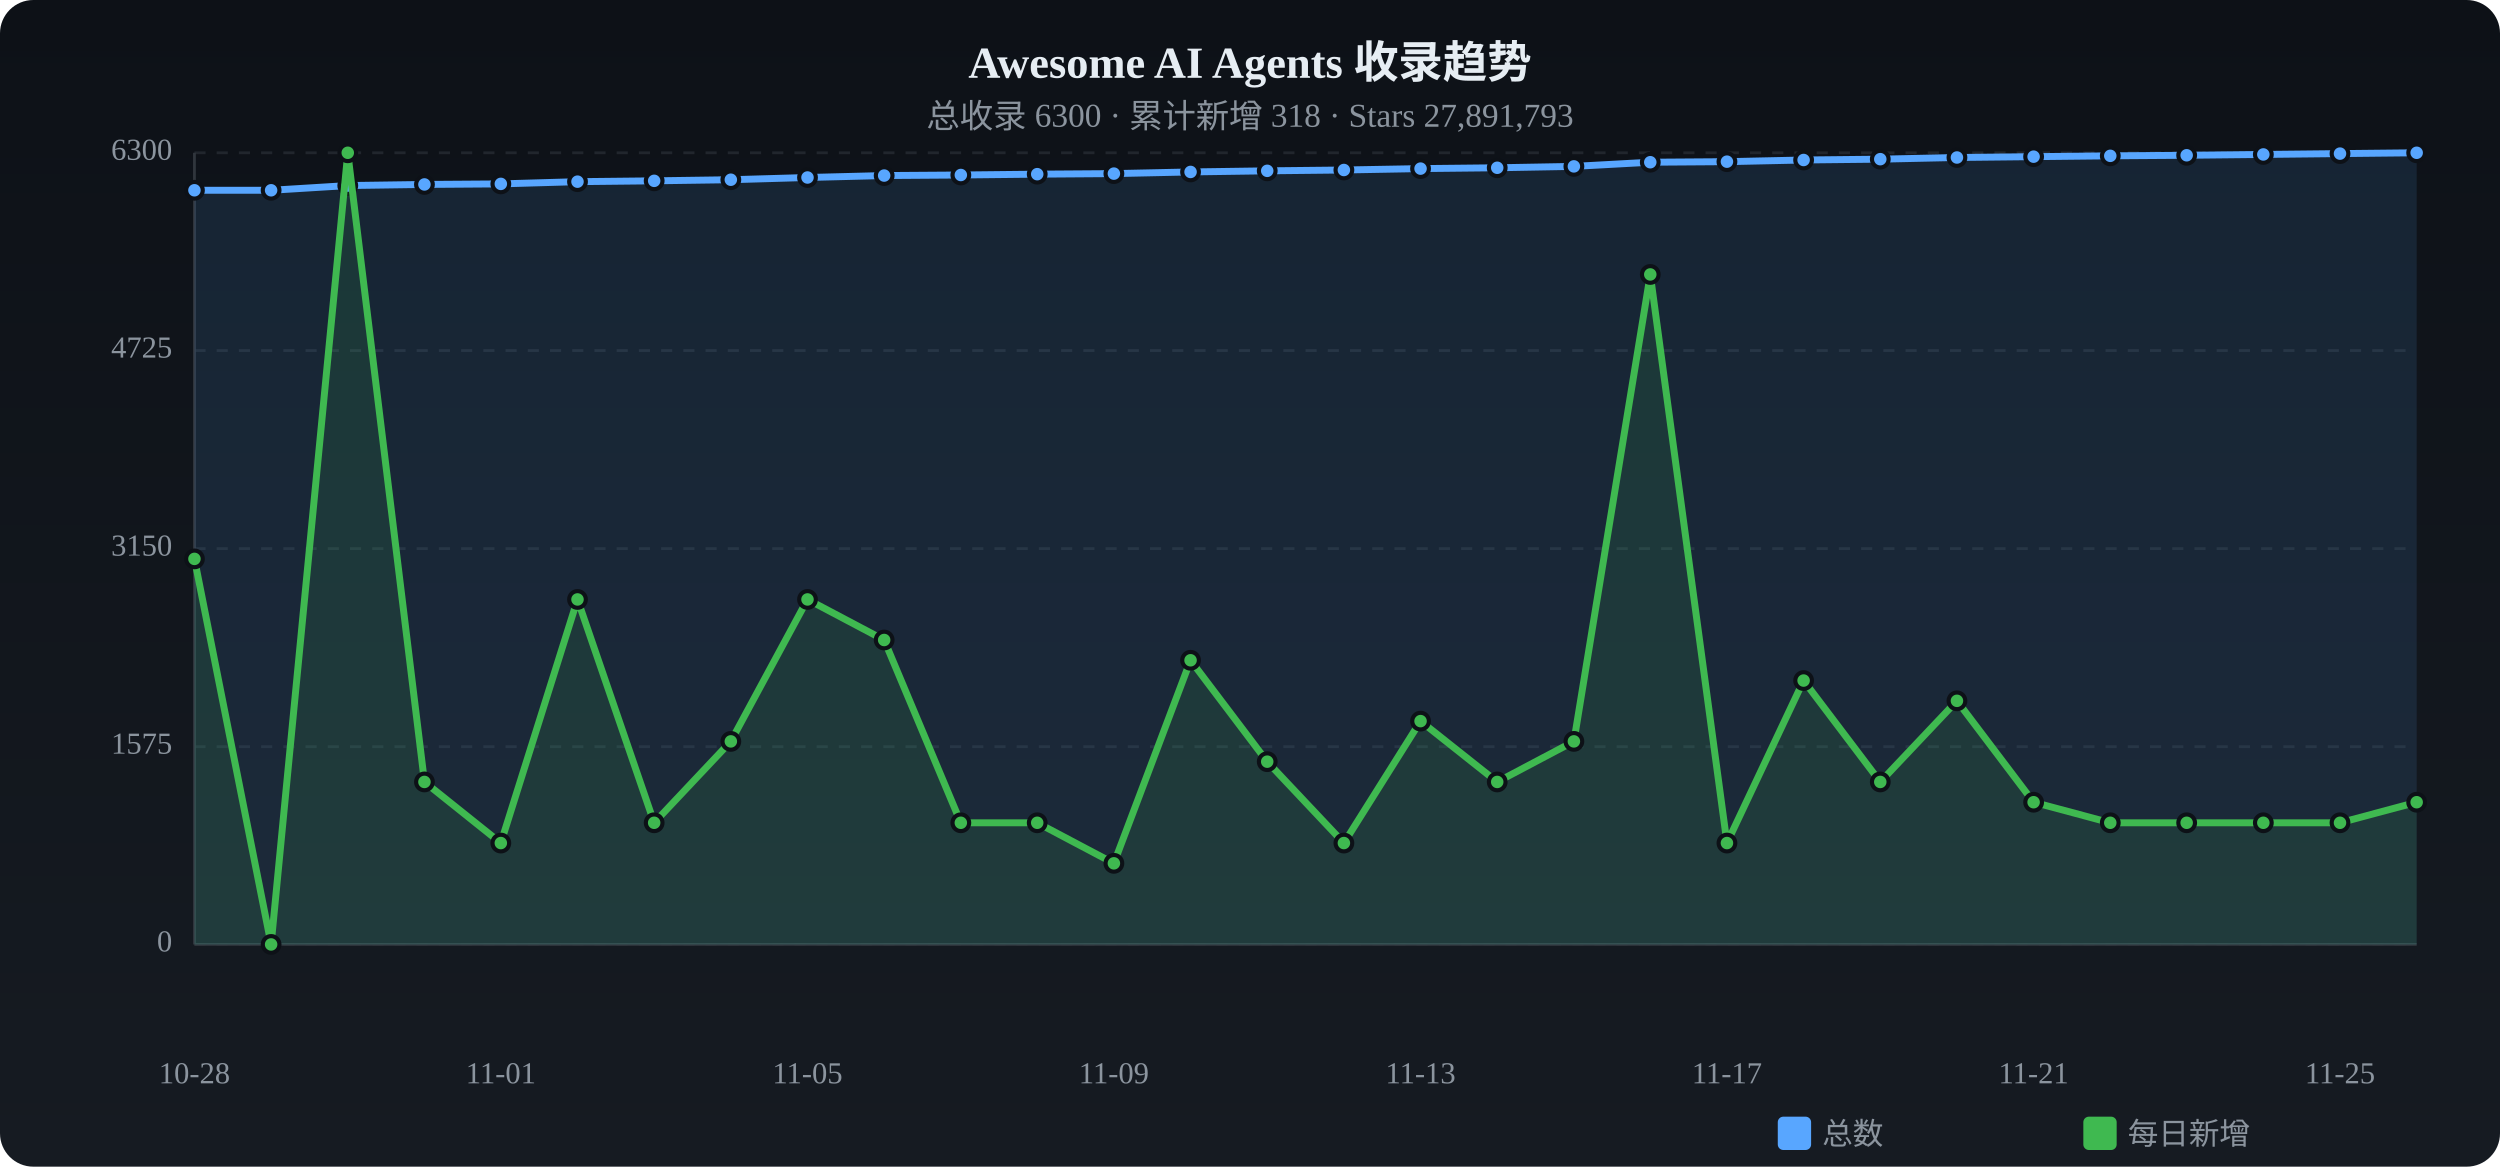
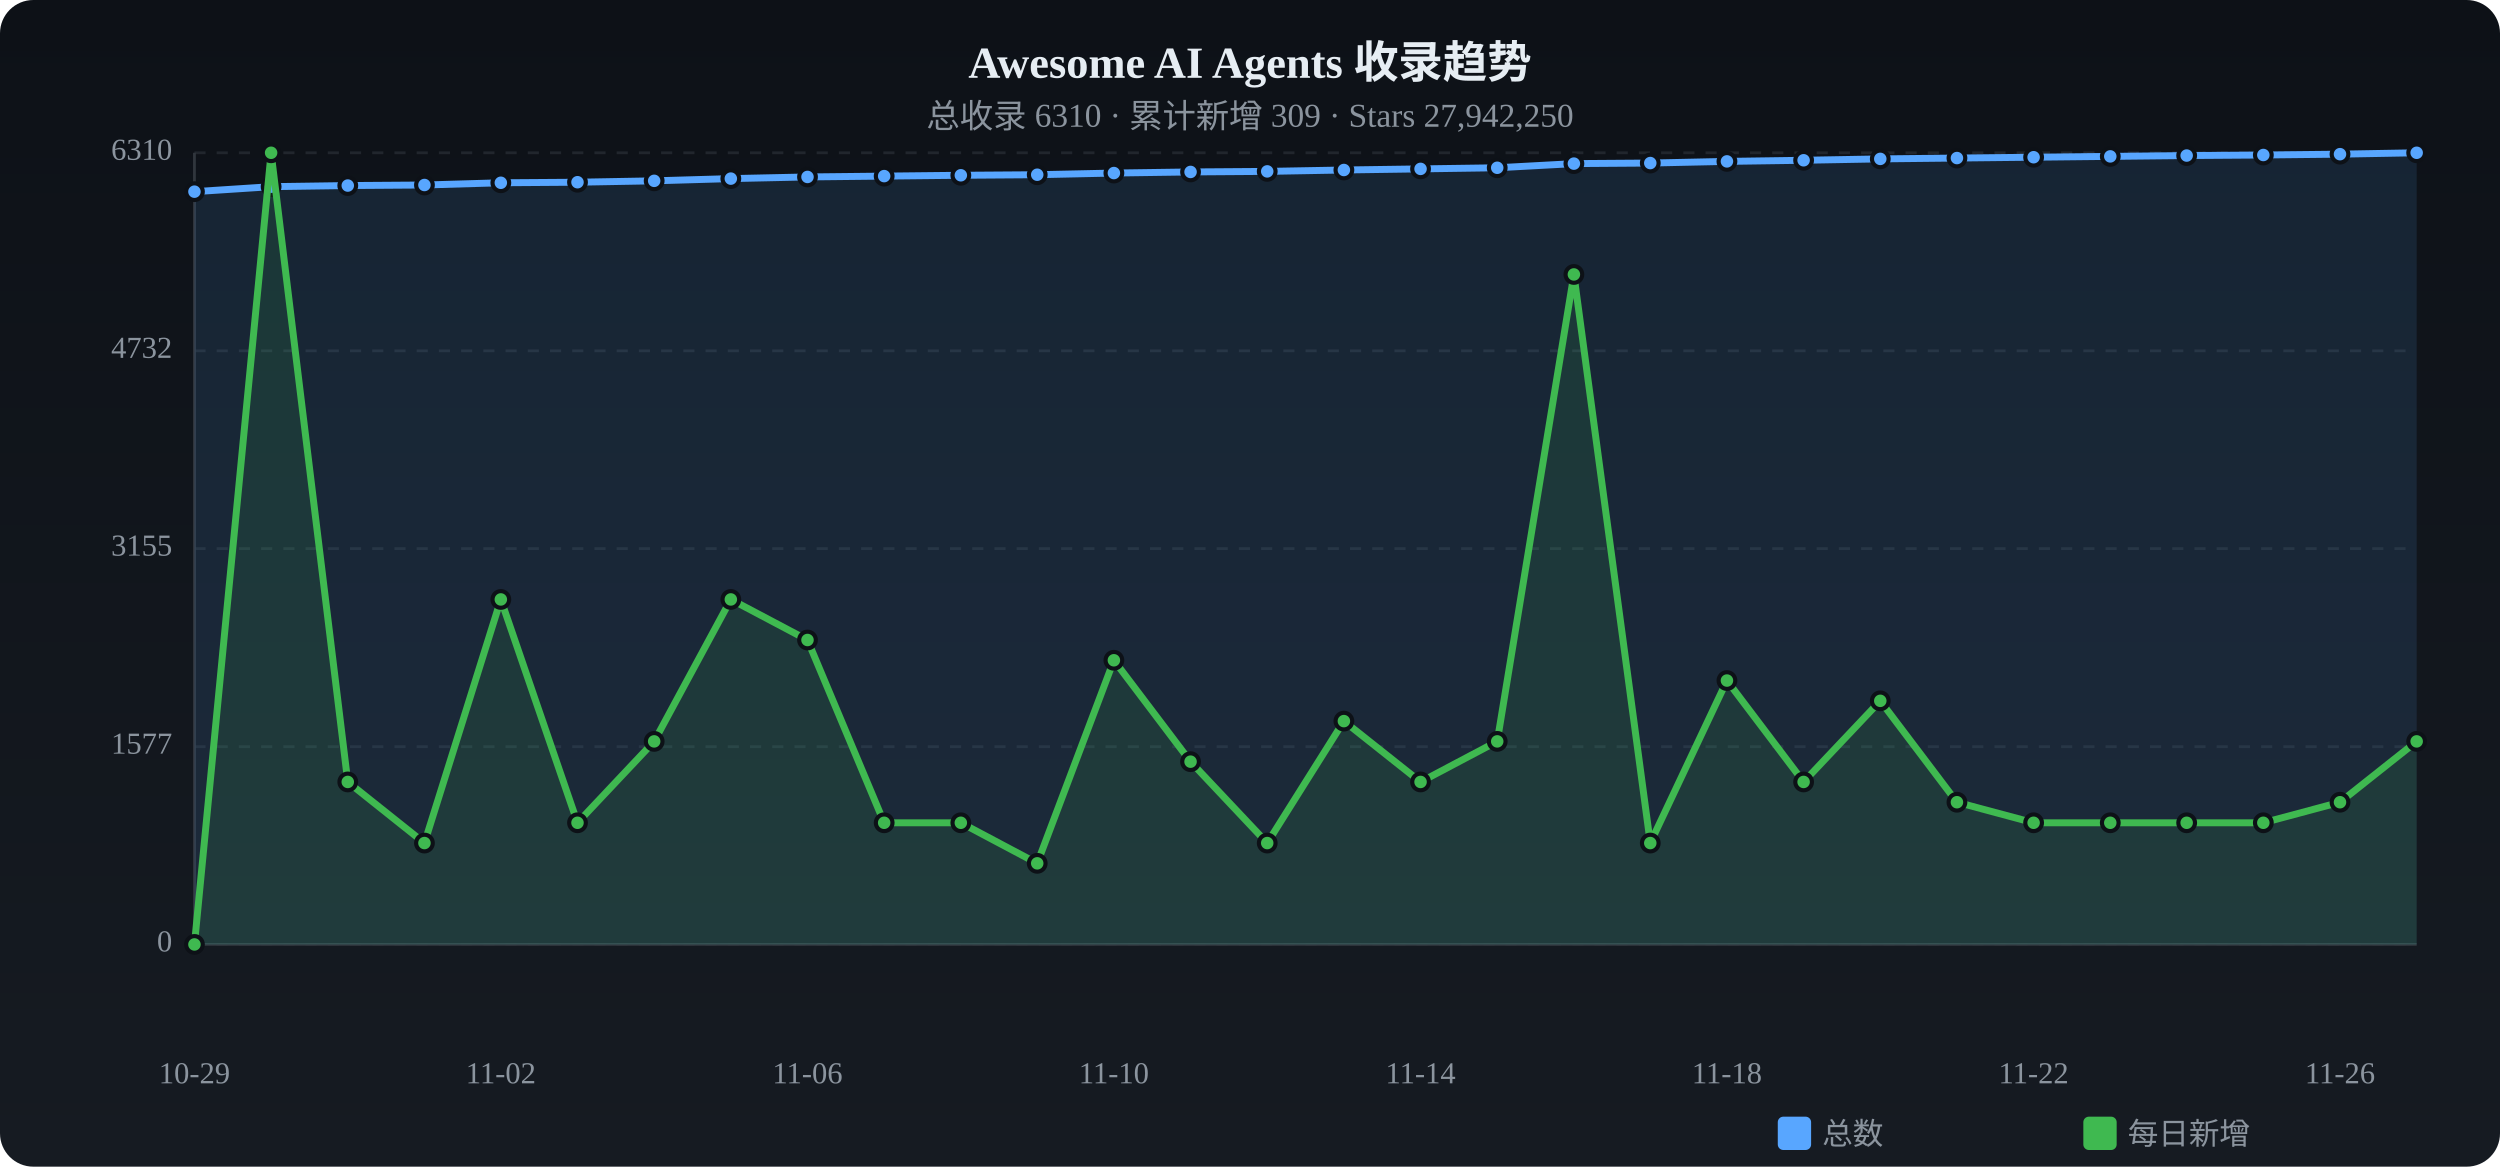
<svg xmlns="http://www.w3.org/2000/svg" viewBox="0 0 900 420" width="900" height="420">
  <defs>
    <linearGradient id="tbg" x1="0%" y1="0%" x2="0%" y2="100%">
      <stop offset="0%" stop-color="#0d1117" />
      <stop offset="100%" stop-color="#161b22" />
    </linearGradient>
  </defs>
  <rect width="900" height="420" rx="12" fill="url(#tbg)" />
  <text x="450.0" y="28" text-anchor="middle" fill="#e6edf3" font-size="16" font-weight="bold">Awesome AI Agents 收录趋势</text>
-   <text x="450.0" y="46" text-anchor="middle" fill="#8b949e" font-size="12">总收录 6300 · 累计新增 318 · Stars 27,891,793</text>
+   <text x="450.0" y="46" text-anchor="middle" fill="#8b949e" font-size="12">总收录 6310 · 累计新增 309 · Stars 27,942,250</text>
  <text x="62" y="340.0" text-anchor="end" fill="#8b949e" font-size="11" dominant-baseline="middle">0</text>
  <line x1="70" y1="340.0" x2="870" y2="340.0" stroke="#21262d" stroke-dasharray="4 4" />
-   <text x="62" y="268.8" text-anchor="end" fill="#8b949e" font-size="11" dominant-baseline="middle">1575</text>
+   <text x="62" y="268.8" text-anchor="end" fill="#8b949e" font-size="11" dominant-baseline="middle">1577</text>
  <line x1="70" y1="268.8" x2="870" y2="268.8" stroke="#21262d" stroke-dasharray="4 4" />
-   <text x="62" y="197.5" text-anchor="end" fill="#8b949e" font-size="11" dominant-baseline="middle">3150</text>
+   <text x="62" y="197.5" text-anchor="end" fill="#8b949e" font-size="11" dominant-baseline="middle">3155</text>
  <line x1="70" y1="197.5" x2="870" y2="197.5" stroke="#21262d" stroke-dasharray="4 4" />
-   <text x="62" y="126.2" text-anchor="end" fill="#8b949e" font-size="11" dominant-baseline="middle">4725</text>
-   <line x1="70" y1="126.2" x2="870" y2="126.2" stroke="#21262d" stroke-dasharray="4 4" />
-   <text x="62" y="55.0" text-anchor="end" fill="#8b949e" font-size="11" dominant-baseline="middle">6300</text>
+   <text x="62" y="126.3" text-anchor="end" fill="#8b949e" font-size="11" dominant-baseline="middle">4732</text>
+   <line x1="70" y1="126.3" x2="870" y2="126.3" stroke="#21262d" stroke-dasharray="4 4" />
+   <text x="62" y="55.0" text-anchor="end" fill="#8b949e" font-size="11" dominant-baseline="middle">6310</text>
  <line x1="70" y1="55.0" x2="870" y2="55.0" stroke="#21262d" stroke-dasharray="4 4" />
  <line x1="70" y1="55" x2="70" y2="340" stroke="#30363d" />
  <line x1="70" y1="340" x2="870" y2="340" stroke="#30363d" />
-   <path d="M70.0,68.5 L97.6,68.5 L125.2,66.8 L152.8,66.4 L180.3,66.2 L207.9,65.4 L235.5,65.1 L263.1,64.7 L290.7,63.9 L318.3,63.2 L345.9,63.0 L373.4,62.7 L401.0,62.5 L428.6,61.9 L456.2,61.5 L483.8,61.2 L511.4,60.7 L539.0,60.4 L566.6,59.9 L594.1,58.4 L621.7,58.2 L649.3,57.6 L676.9,57.3 L704.5,56.7 L732.1,56.4 L759.7,56.1 L787.2,55.9 L814.8,55.6 L842.4,55.3 L870.0,55.0 L870.0,340 L70.0,340 Z" fill="#58a6ff" opacity="0.12" />
-   <polyline points="70.0,68.5 97.6,68.5 125.2,66.8 152.8,66.4 180.3,66.2 207.9,65.4 235.5,65.1 263.1,64.7 290.7,63.9 318.3,63.2 345.9,63.0 373.4,62.7 401.0,62.5 428.6,61.9 456.2,61.5 483.8,61.2 511.4,60.7 539.0,60.4 566.6,59.9 594.1,58.4 621.7,58.2 649.3,57.6 676.9,57.3 704.5,56.7 732.1,56.4 759.7,56.1 787.2,55.9 814.8,55.6 842.4,55.3 870.0,55.0" fill="none" stroke="#58a6ff" stroke-width="2.5" stroke-linecap="round" stroke-linejoin="round" />
-   <circle cx="70.0" cy="68.5" r="3" fill="#58a6ff" stroke="#0d1117" stroke-width="1.5" />
-   <circle cx="97.6" cy="68.5" r="3" fill="#58a6ff" stroke="#0d1117" stroke-width="1.5" />
+   <path d="M70.0,69.0 L97.6,67.2 L125.2,66.8 L152.8,66.6 L180.3,65.8 L207.9,65.6 L235.5,65.1 L263.1,64.3 L290.7,63.7 L318.3,63.4 L345.9,63.1 L373.4,62.9 L401.0,62.3 L428.6,61.9 L456.2,61.7 L483.8,61.2 L511.4,60.8 L539.0,60.4 L566.6,58.9 L594.1,58.7 L621.7,58.1 L649.3,57.7 L676.9,57.2 L704.5,56.9 L732.1,56.6 L759.7,56.3 L787.2,56.0 L814.8,55.8 L842.4,55.5 L870.0,55.0 L870.0,340 L70.0,340 Z" fill="#58a6ff" opacity="0.12" />
+   <polyline points="70.0,69.0 97.6,67.2 125.2,66.8 152.8,66.6 180.3,65.8 207.9,65.6 235.5,65.1 263.1,64.3 290.7,63.7 318.3,63.4 345.9,63.1 373.4,62.9 401.0,62.3 428.6,61.9 456.2,61.7 483.8,61.2 511.4,60.8 539.0,60.4 566.6,58.9 594.1,58.7 621.7,58.1 649.3,57.7 676.9,57.2 704.5,56.9 732.1,56.6 759.7,56.3 787.2,56.0 814.8,55.8 842.4,55.5 870.0,55.0" fill="none" stroke="#58a6ff" stroke-width="2.5" stroke-linecap="round" stroke-linejoin="round" />
+   <circle cx="70.0" cy="69.0" r="3" fill="#58a6ff" stroke="#0d1117" stroke-width="1.5" />
+   <circle cx="97.6" cy="67.2" r="3" fill="#58a6ff" stroke="#0d1117" stroke-width="1.5" />
  <circle cx="125.2" cy="66.8" r="3" fill="#58a6ff" stroke="#0d1117" stroke-width="1.5" />
-   <circle cx="152.8" cy="66.4" r="3" fill="#58a6ff" stroke="#0d1117" stroke-width="1.5" />
-   <circle cx="180.3" cy="66.2" r="3" fill="#58a6ff" stroke="#0d1117" stroke-width="1.5" />
-   <circle cx="207.9" cy="65.4" r="3" fill="#58a6ff" stroke="#0d1117" stroke-width="1.5" />
+   <circle cx="152.8" cy="66.6" r="3" fill="#58a6ff" stroke="#0d1117" stroke-width="1.5" />
+   <circle cx="180.3" cy="65.8" r="3" fill="#58a6ff" stroke="#0d1117" stroke-width="1.5" />
+   <circle cx="207.9" cy="65.6" r="3" fill="#58a6ff" stroke="#0d1117" stroke-width="1.5" />
  <circle cx="235.5" cy="65.1" r="3" fill="#58a6ff" stroke="#0d1117" stroke-width="1.5" />
-   <circle cx="263.1" cy="64.7" r="3" fill="#58a6ff" stroke="#0d1117" stroke-width="1.5" />
-   <circle cx="290.7" cy="63.9" r="3" fill="#58a6ff" stroke="#0d1117" stroke-width="1.5" />
-   <circle cx="318.3" cy="63.2" r="3" fill="#58a6ff" stroke="#0d1117" stroke-width="1.5" />
-   <circle cx="345.9" cy="63.0" r="3" fill="#58a6ff" stroke="#0d1117" stroke-width="1.5" />
-   <circle cx="373.4" cy="62.7" r="3" fill="#58a6ff" stroke="#0d1117" stroke-width="1.5" />
-   <circle cx="401.0" cy="62.5" r="3" fill="#58a6ff" stroke="#0d1117" stroke-width="1.5" />
+   <circle cx="263.1" cy="64.3" r="3" fill="#58a6ff" stroke="#0d1117" stroke-width="1.5" />
+   <circle cx="290.7" cy="63.7" r="3" fill="#58a6ff" stroke="#0d1117" stroke-width="1.5" />
+   <circle cx="318.3" cy="63.4" r="3" fill="#58a6ff" stroke="#0d1117" stroke-width="1.5" />
+   <circle cx="345.9" cy="63.1" r="3" fill="#58a6ff" stroke="#0d1117" stroke-width="1.5" />
+   <circle cx="373.4" cy="62.9" r="3" fill="#58a6ff" stroke="#0d1117" stroke-width="1.5" />
+   <circle cx="401.0" cy="62.3" r="3" fill="#58a6ff" stroke="#0d1117" stroke-width="1.5" />
  <circle cx="428.6" cy="61.9" r="3" fill="#58a6ff" stroke="#0d1117" stroke-width="1.5" />
-   <circle cx="456.2" cy="61.5" r="3" fill="#58a6ff" stroke="#0d1117" stroke-width="1.5" />
+   <circle cx="456.2" cy="61.7" r="3" fill="#58a6ff" stroke="#0d1117" stroke-width="1.5" />
  <circle cx="483.8" cy="61.2" r="3" fill="#58a6ff" stroke="#0d1117" stroke-width="1.5" />
-   <circle cx="511.4" cy="60.7" r="3" fill="#58a6ff" stroke="#0d1117" stroke-width="1.5" />
+   <circle cx="511.4" cy="60.8" r="3" fill="#58a6ff" stroke="#0d1117" stroke-width="1.5" />
  <circle cx="539.0" cy="60.4" r="3" fill="#58a6ff" stroke="#0d1117" stroke-width="1.5" />
-   <circle cx="566.6" cy="59.9" r="3" fill="#58a6ff" stroke="#0d1117" stroke-width="1.5" />
-   <circle cx="594.1" cy="58.4" r="3" fill="#58a6ff" stroke="#0d1117" stroke-width="1.5" />
-   <circle cx="621.7" cy="58.2" r="3" fill="#58a6ff" stroke="#0d1117" stroke-width="1.5" />
-   <circle cx="649.3" cy="57.6" r="3" fill="#58a6ff" stroke="#0d1117" stroke-width="1.5" />
-   <circle cx="676.9" cy="57.3" r="3" fill="#58a6ff" stroke="#0d1117" stroke-width="1.5" />
-   <circle cx="704.5" cy="56.7" r="3" fill="#58a6ff" stroke="#0d1117" stroke-width="1.5" />
-   <circle cx="732.1" cy="56.4" r="3" fill="#58a6ff" stroke="#0d1117" stroke-width="1.5" />
-   <circle cx="759.7" cy="56.1" r="3" fill="#58a6ff" stroke="#0d1117" stroke-width="1.5" />
-   <circle cx="787.2" cy="55.9" r="3" fill="#58a6ff" stroke="#0d1117" stroke-width="1.5" />
-   <circle cx="814.8" cy="55.6" r="3" fill="#58a6ff" stroke="#0d1117" stroke-width="1.5" />
-   <circle cx="842.4" cy="55.3" r="3" fill="#58a6ff" stroke="#0d1117" stroke-width="1.5" />
+   <circle cx="566.6" cy="58.9" r="3" fill="#58a6ff" stroke="#0d1117" stroke-width="1.5" />
+   <circle cx="594.1" cy="58.7" r="3" fill="#58a6ff" stroke="#0d1117" stroke-width="1.5" />
+   <circle cx="621.7" cy="58.1" r="3" fill="#58a6ff" stroke="#0d1117" stroke-width="1.5" />
+   <circle cx="649.3" cy="57.7" r="3" fill="#58a6ff" stroke="#0d1117" stroke-width="1.5" />
+   <circle cx="676.9" cy="57.2" r="3" fill="#58a6ff" stroke="#0d1117" stroke-width="1.5" />
+   <circle cx="704.5" cy="56.9" r="3" fill="#58a6ff" stroke="#0d1117" stroke-width="1.5" />
+   <circle cx="732.1" cy="56.6" r="3" fill="#58a6ff" stroke="#0d1117" stroke-width="1.5" />
+   <circle cx="759.7" cy="56.3" r="3" fill="#58a6ff" stroke="#0d1117" stroke-width="1.5" />
+   <circle cx="787.2" cy="56.0" r="3" fill="#58a6ff" stroke="#0d1117" stroke-width="1.5" />
+   <circle cx="814.8" cy="55.8" r="3" fill="#58a6ff" stroke="#0d1117" stroke-width="1.5" />
+   <circle cx="842.4" cy="55.5" r="3" fill="#58a6ff" stroke="#0d1117" stroke-width="1.5" />
  <circle cx="870.0" cy="55.0" r="3" fill="#58a6ff" stroke="#0d1117" stroke-width="1.5" />
-   <path d="M70.0,201.2 L97.6,340.0 L125.2,55.0 L152.8,281.5 L180.3,303.5 L207.9,215.8 L235.5,296.2 L263.1,266.9 L290.7,215.8 L318.3,230.4 L345.9,296.2 L373.4,296.2 L401.0,310.8 L428.6,237.7 L456.2,274.2 L483.8,303.5 L511.4,259.6 L539.0,281.5 L566.6,266.9 L594.1,98.8 L621.7,303.5 L649.3,245.0 L676.9,281.5 L704.5,252.3 L732.1,288.8 L759.7,296.2 L787.2,296.2 L814.8,296.2 L842.4,296.2 L870.0,288.8 L870.0,340 L70.0,340 Z" fill="#3fb950" opacity="0.12" />
-   <polyline points="70.0,201.2 97.6,340.0 125.2,55.0 152.8,281.5 180.3,303.5 207.9,215.8 235.5,296.2 263.1,266.9 290.7,215.8 318.3,230.4 345.9,296.2 373.4,296.2 401.0,310.8 428.6,237.7 456.2,274.2 483.8,303.5 511.4,259.6 539.0,281.5 566.6,266.9 594.1,98.8 621.7,303.5 649.3,245.0 676.9,281.5 704.5,252.3 732.1,288.8 759.7,296.2 787.2,296.2 814.8,296.2 842.4,296.2 870.0,288.8" fill="none" stroke="#3fb950" stroke-width="2.5" stroke-linecap="round" stroke-linejoin="round" />
-   <circle cx="70.0" cy="201.2" r="3" fill="#3fb950" stroke="#0d1117" stroke-width="1.5" />
-   <circle cx="97.6" cy="340.0" r="3" fill="#3fb950" stroke="#0d1117" stroke-width="1.5" />
-   <circle cx="125.2" cy="55.0" r="3" fill="#3fb950" stroke="#0d1117" stroke-width="1.5" />
-   <circle cx="152.8" cy="281.5" r="3" fill="#3fb950" stroke="#0d1117" stroke-width="1.5" />
-   <circle cx="180.3" cy="303.5" r="3" fill="#3fb950" stroke="#0d1117" stroke-width="1.5" />
-   <circle cx="207.9" cy="215.8" r="3" fill="#3fb950" stroke="#0d1117" stroke-width="1.5" />
-   <circle cx="235.5" cy="296.2" r="3" fill="#3fb950" stroke="#0d1117" stroke-width="1.5" />
-   <circle cx="263.1" cy="266.9" r="3" fill="#3fb950" stroke="#0d1117" stroke-width="1.5" />
-   <circle cx="290.7" cy="215.8" r="3" fill="#3fb950" stroke="#0d1117" stroke-width="1.5" />
-   <circle cx="318.3" cy="230.4" r="3" fill="#3fb950" stroke="#0d1117" stroke-width="1.5" />
+   <path d="M70.0,340.0 L97.6,55.0 L125.2,281.5 L152.8,303.5 L180.3,215.8 L207.9,296.2 L235.5,266.9 L263.1,215.8 L290.7,230.4 L318.3,296.2 L345.9,296.2 L373.4,310.8 L401.0,237.7 L428.6,274.2 L456.2,303.5 L483.8,259.6 L511.4,281.5 L539.0,266.9 L566.6,98.8 L594.1,303.5 L621.7,245.0 L649.3,281.5 L676.9,252.3 L704.5,288.8 L732.1,296.2 L759.7,296.2 L787.2,296.2 L814.8,296.2 L842.4,288.8 L870.0,266.9 L870.0,340 L70.0,340 Z" fill="#3fb950" opacity="0.12" />
+   <polyline points="70.0,340.0 97.6,55.0 125.2,281.5 152.8,303.5 180.3,215.8 207.9,296.2 235.5,266.9 263.1,215.8 290.7,230.4 318.3,296.2 345.9,296.2 373.4,310.8 401.0,237.7 428.6,274.2 456.2,303.5 483.8,259.6 511.4,281.5 539.0,266.9 566.6,98.8 594.1,303.5 621.7,245.0 649.3,281.5 676.9,252.3 704.5,288.8 732.1,296.2 759.7,296.2 787.2,296.2 814.8,296.2 842.4,288.8 870.0,266.9" fill="none" stroke="#3fb950" stroke-width="2.5" stroke-linecap="round" stroke-linejoin="round" />
+   <circle cx="70.0" cy="340.0" r="3" fill="#3fb950" stroke="#0d1117" stroke-width="1.5" />
+   <circle cx="97.6" cy="55.0" r="3" fill="#3fb950" stroke="#0d1117" stroke-width="1.5" />
+   <circle cx="125.2" cy="281.5" r="3" fill="#3fb950" stroke="#0d1117" stroke-width="1.5" />
+   <circle cx="152.8" cy="303.5" r="3" fill="#3fb950" stroke="#0d1117" stroke-width="1.5" />
+   <circle cx="180.3" cy="215.8" r="3" fill="#3fb950" stroke="#0d1117" stroke-width="1.5" />
+   <circle cx="207.9" cy="296.2" r="3" fill="#3fb950" stroke="#0d1117" stroke-width="1.5" />
+   <circle cx="235.5" cy="266.9" r="3" fill="#3fb950" stroke="#0d1117" stroke-width="1.5" />
+   <circle cx="263.1" cy="215.8" r="3" fill="#3fb950" stroke="#0d1117" stroke-width="1.5" />
+   <circle cx="290.7" cy="230.4" r="3" fill="#3fb950" stroke="#0d1117" stroke-width="1.5" />
+   <circle cx="318.3" cy="296.2" r="3" fill="#3fb950" stroke="#0d1117" stroke-width="1.5" />
  <circle cx="345.9" cy="296.2" r="3" fill="#3fb950" stroke="#0d1117" stroke-width="1.5" />
-   <circle cx="373.4" cy="296.2" r="3" fill="#3fb950" stroke="#0d1117" stroke-width="1.5" />
-   <circle cx="401.0" cy="310.8" r="3" fill="#3fb950" stroke="#0d1117" stroke-width="1.5" />
-   <circle cx="428.6" cy="237.7" r="3" fill="#3fb950" stroke="#0d1117" stroke-width="1.5" />
-   <circle cx="456.2" cy="274.2" r="3" fill="#3fb950" stroke="#0d1117" stroke-width="1.5" />
-   <circle cx="483.8" cy="303.5" r="3" fill="#3fb950" stroke="#0d1117" stroke-width="1.5" />
-   <circle cx="511.4" cy="259.6" r="3" fill="#3fb950" stroke="#0d1117" stroke-width="1.5" />
-   <circle cx="539.0" cy="281.5" r="3" fill="#3fb950" stroke="#0d1117" stroke-width="1.5" />
-   <circle cx="566.6" cy="266.9" r="3" fill="#3fb950" stroke="#0d1117" stroke-width="1.5" />
-   <circle cx="594.1" cy="98.8" r="3" fill="#3fb950" stroke="#0d1117" stroke-width="1.5" />
-   <circle cx="621.7" cy="303.5" r="3" fill="#3fb950" stroke="#0d1117" stroke-width="1.5" />
-   <circle cx="649.3" cy="245.0" r="3" fill="#3fb950" stroke="#0d1117" stroke-width="1.5" />
-   <circle cx="676.9" cy="281.5" r="3" fill="#3fb950" stroke="#0d1117" stroke-width="1.5" />
-   <circle cx="704.5" cy="252.3" r="3" fill="#3fb950" stroke="#0d1117" stroke-width="1.5" />
-   <circle cx="732.1" cy="288.8" r="3" fill="#3fb950" stroke="#0d1117" stroke-width="1.5" />
+   <circle cx="373.4" cy="310.8" r="3" fill="#3fb950" stroke="#0d1117" stroke-width="1.5" />
+   <circle cx="401.0" cy="237.7" r="3" fill="#3fb950" stroke="#0d1117" stroke-width="1.5" />
+   <circle cx="428.6" cy="274.2" r="3" fill="#3fb950" stroke="#0d1117" stroke-width="1.5" />
+   <circle cx="456.2" cy="303.5" r="3" fill="#3fb950" stroke="#0d1117" stroke-width="1.5" />
+   <circle cx="483.8" cy="259.6" r="3" fill="#3fb950" stroke="#0d1117" stroke-width="1.5" />
+   <circle cx="511.4" cy="281.5" r="3" fill="#3fb950" stroke="#0d1117" stroke-width="1.5" />
+   <circle cx="539.0" cy="266.9" r="3" fill="#3fb950" stroke="#0d1117" stroke-width="1.5" />
+   <circle cx="566.6" cy="98.8" r="3" fill="#3fb950" stroke="#0d1117" stroke-width="1.5" />
+   <circle cx="594.1" cy="303.5" r="3" fill="#3fb950" stroke="#0d1117" stroke-width="1.5" />
+   <circle cx="621.7" cy="245.0" r="3" fill="#3fb950" stroke="#0d1117" stroke-width="1.5" />
+   <circle cx="649.3" cy="281.5" r="3" fill="#3fb950" stroke="#0d1117" stroke-width="1.5" />
+   <circle cx="676.9" cy="252.3" r="3" fill="#3fb950" stroke="#0d1117" stroke-width="1.5" />
+   <circle cx="704.5" cy="288.8" r="3" fill="#3fb950" stroke="#0d1117" stroke-width="1.5" />
+   <circle cx="732.1" cy="296.2" r="3" fill="#3fb950" stroke="#0d1117" stroke-width="1.5" />
  <circle cx="759.7" cy="296.2" r="3" fill="#3fb950" stroke="#0d1117" stroke-width="1.5" />
  <circle cx="787.2" cy="296.2" r="3" fill="#3fb950" stroke="#0d1117" stroke-width="1.5" />
  <circle cx="814.8" cy="296.2" r="3" fill="#3fb950" stroke="#0d1117" stroke-width="1.5" />
-   <circle cx="842.4" cy="296.2" r="3" fill="#3fb950" stroke="#0d1117" stroke-width="1.5" />
-   <circle cx="870.0" cy="288.8" r="3" fill="#3fb950" stroke="#0d1117" stroke-width="1.5" />
-   <text x="70.0" y="390" text-anchor="middle" fill="#8b949e" font-size="11">10-28</text>
-   <text x="180.3" y="390" text-anchor="middle" fill="#8b949e" font-size="11">11-01</text>
-   <text x="290.7" y="390" text-anchor="middle" fill="#8b949e" font-size="11">11-05</text>
-   <text x="401.0" y="390" text-anchor="middle" fill="#8b949e" font-size="11">11-09</text>
-   <text x="511.4" y="390" text-anchor="middle" fill="#8b949e" font-size="11">11-13</text>
-   <text x="621.7" y="390" text-anchor="middle" fill="#8b949e" font-size="11">11-17</text>
-   <text x="732.1" y="390" text-anchor="middle" fill="#8b949e" font-size="11">11-21</text>
-   <text x="842.4" y="390" text-anchor="middle" fill="#8b949e" font-size="11">11-25</text>
+   <circle cx="842.4" cy="288.8" r="3" fill="#3fb950" stroke="#0d1117" stroke-width="1.5" />
+   <circle cx="870.0" cy="266.9" r="3" fill="#3fb950" stroke="#0d1117" stroke-width="1.5" />
+   <text x="70.0" y="390" text-anchor="middle" fill="#8b949e" font-size="11">10-29</text>
+   <text x="180.3" y="390" text-anchor="middle" fill="#8b949e" font-size="11">11-02</text>
+   <text x="290.7" y="390" text-anchor="middle" fill="#8b949e" font-size="11">11-06</text>
+   <text x="401.0" y="390" text-anchor="middle" fill="#8b949e" font-size="11">11-10</text>
+   <text x="511.4" y="390" text-anchor="middle" fill="#8b949e" font-size="11">11-14</text>
+   <text x="621.7" y="390" text-anchor="middle" fill="#8b949e" font-size="11">11-18</text>
+   <text x="732.1" y="390" text-anchor="middle" fill="#8b949e" font-size="11">11-22</text>
+   <text x="842.4" y="390" text-anchor="middle" fill="#8b949e" font-size="11">11-26</text>
  <rect x="640" y="402" width="12" height="12" rx="2" fill="#58a6ff" />
  <text x="656" y="412" fill="#8b949e" font-size="11">总数</text>
  <rect x="750" y="402" width="12" height="12" rx="2" fill="#3fb950" />
  <text x="766" y="412" fill="#8b949e" font-size="11">每日新增</text>
</svg>
